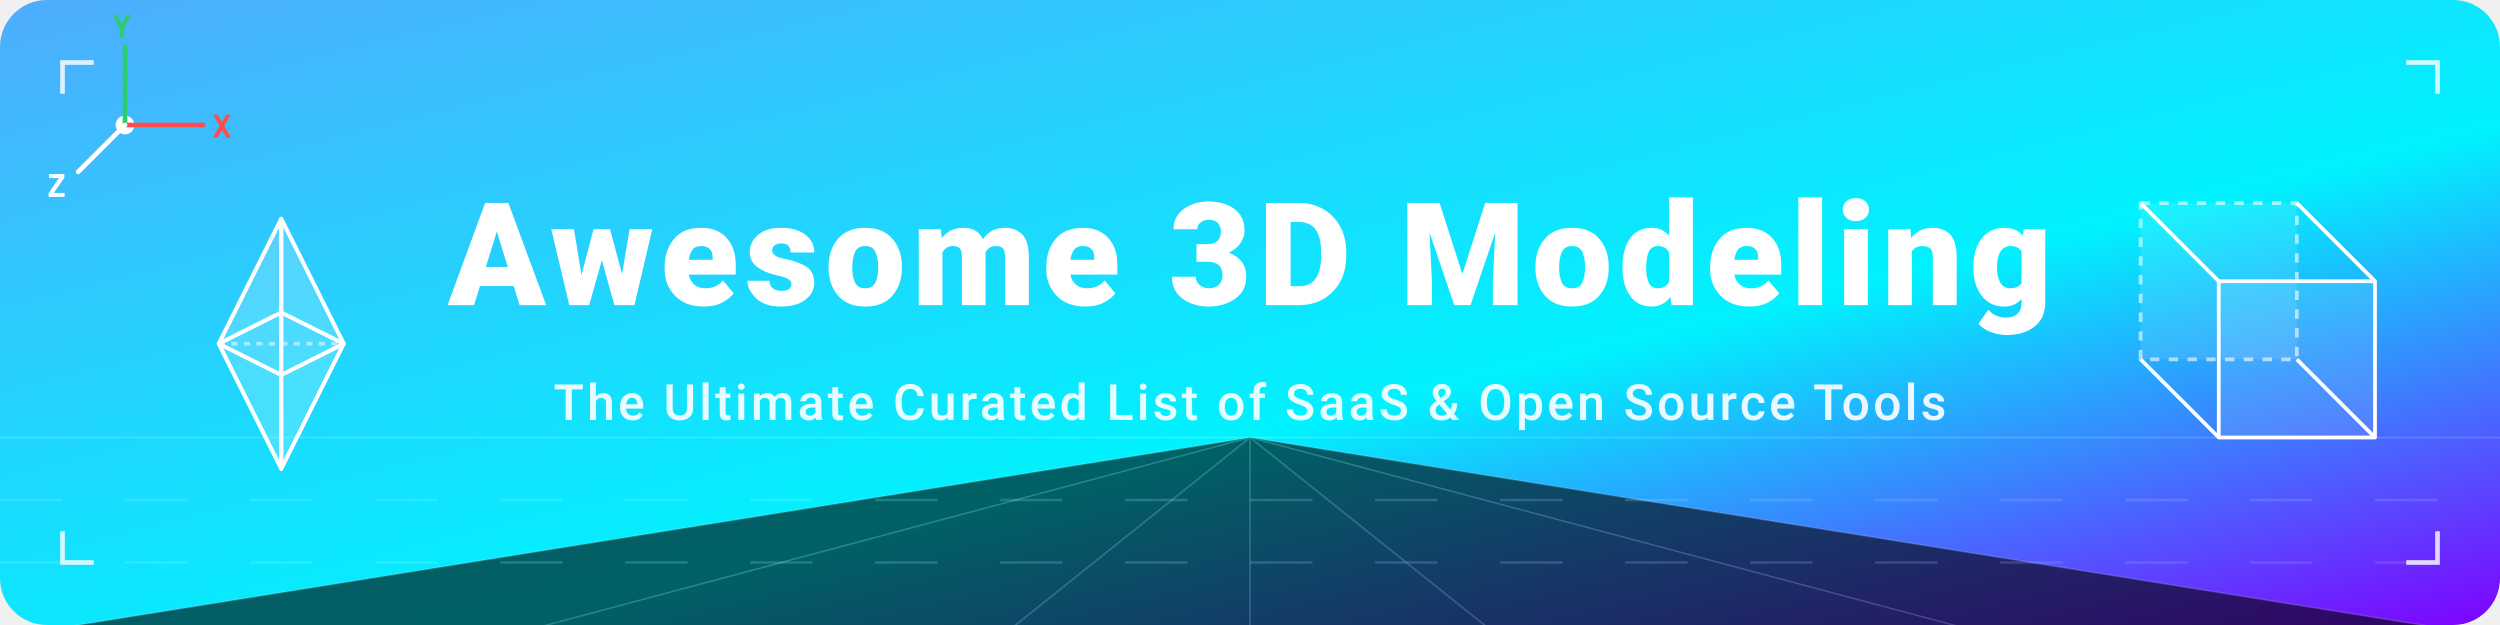
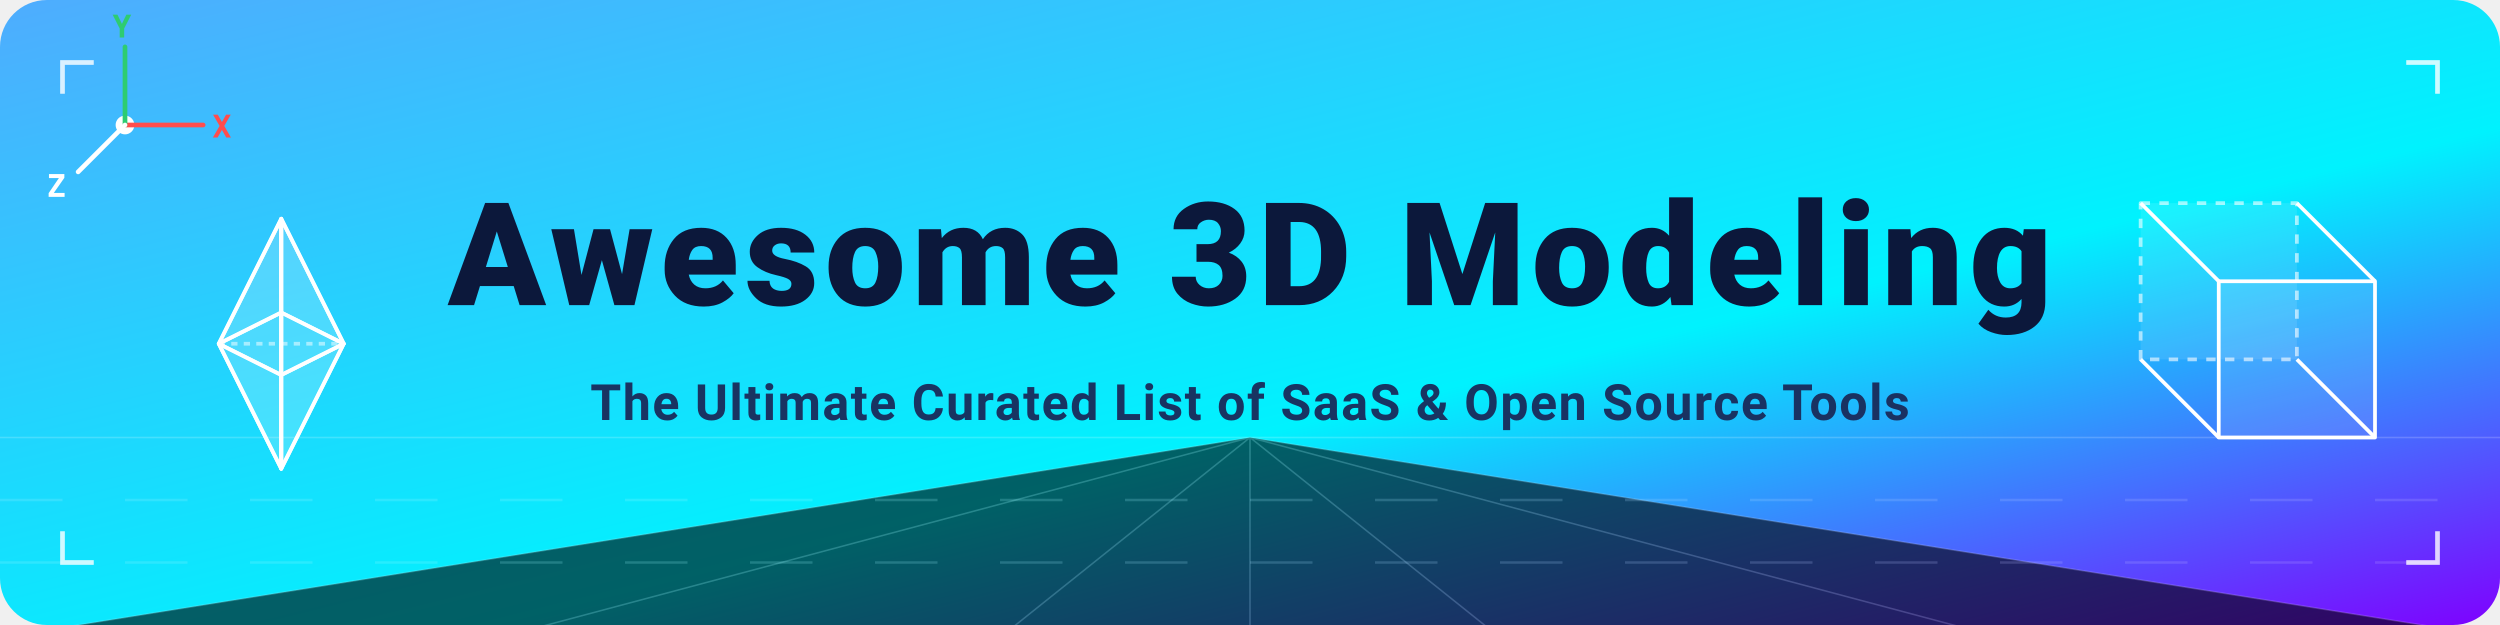
<svg xmlns="http://www.w3.org/2000/svg" width="800" height="200" viewBox="0 0 800 200">
  <defs>
    <linearGradient id="bgGrad" x1="0%" y1="0%" x2="100%" y2="100%">
      <stop offset="0%" stop-color="#4facfe" />
      <stop offset="60%" stop-color="#00f2fe" />
      <stop offset="100%" stop-color="#7f00ff" />
    </linearGradient>
    <radialGradient id="gridMask" cx="50%" cy="50%" r="50%">
      <stop offset="0%" stop-color="white" stop-opacity="0.8" />
      <stop offset="80%" stop-color="white" stop-opacity="0.3" />
      <stop offset="100%" stop-color="white" stop-opacity="0" />
    </radialGradient>
  </defs>
  <style>
    /* CSS Styles &amp; Animations */
    @keyframes gridScroll {
      0% {
        stroke-dashoffset: 0;
      }
      100% {
        stroke-dashoffset: -40;
      }
    }

    @keyframes pulseGlow {
      0%, 100% {
-         opacity: 0.9;
        filter: drop-shadow(0 2px 4px rgba(0, 0, 0, 0.15));
      }
      50% {
-         opacity: 1;
-         filter: drop-shadow(0 4px 12px rgba(255, 255, 255, 0.8));
+         filter: drop-shadow(0 4px 10px rgba(127, 0, 255, 0.35));
      }
    }

    @keyframes floatCube {
      0% {
        transform: translateY(0px) rotate(15deg) rotateX(20deg) rotateY(20deg);
      }
      50% {
        transform: translateY(-8px) rotate(195deg) rotateX(45deg) rotateY(-30deg);
      }
      100% {
        transform: translateY(0px) rotate(375deg) rotateX(20deg) rotateY(20deg);
      }
    }

    @keyframes floatOcta {
      0% {
        transform: translateY(0px) rotate(-10deg) rotateX(-15deg) rotateY(45deg);
      }
      50% {
        transform: translateY(10px) rotate(-190deg) rotateX(30deg) rotateY(225deg);
      }
      100% {
        transform: translateY(0px) rotate(-370deg) rotateX(-15deg) rotateY(45deg);
      }
    }

    /* Target Styles */
    .bg-rect {
      fill: url(#bgGrad);
    }

    .moving-grid {
      stroke: #ffffff;
      stroke-width: 0.8;
      stroke-opacity: 0.2;
      stroke-dasharray: 20 20;
      animation: gridScroll 1.5s linear infinite;
    }

    .title-text {
      font-family: 'Segoe UI', -apple-system, BlinkMacSystemFont, Roboto, sans-serif;
      font-size: 46px;
      font-weight: 900;
-       fill: #ffffff;
+       fill: #0c183b; /* Highly readable deep indigo */
      letter-spacing: 2px;
      animation: pulseGlow 3s ease-in-out infinite;
    }

    .subtitle-text {
      font-family: 'Segoe UI', -apple-system, BlinkMacSystemFont, Roboto, sans-serif;
      font-size: 16px;
-       font-weight: 500;
-       fill: #ffffff;
-       fill-opacity: 0.9;
-       letter-spacing: 1px;
+       font-weight: 600;
+       fill: #1a2c5b; /* Darker slate for perfect contrast */
+       fill-opacity: 0.95;
+       letter-spacing: 0.5px;
    }

    /* 3D Shapes Styling */
    .wireframe-cube {
      transform-origin: 710px 90px;
      animation: floatCube 5s linear infinite;
      stroke: #ffffff;
      stroke-width: 1.2;
      fill: #ffffff;
      fill-opacity: 0.1;
      stroke-linejoin: round;
    }

    .wireframe-octa {
      transform-origin: 90px 110px;
      animation: floatOcta 6s linear infinite;
      stroke: #ffffff;
      stroke-width: 1.2;
      fill: #ffffff;
      fill-opacity: 0.1;
      stroke-linejoin: round;
    }

    .axis-line {
      stroke-width: 1.5;
      stroke-linecap: round;
    }

    .axis-text {
      font-family: monospace;
      font-size: 10px;
      font-weight: bold;
    }
  </style>
  <rect class="bg-rect" width="800" height="200" rx="15" />
  <g opacity="0.6">
    <line x1="0" y1="140" x2="800" y2="140" stroke="#ffffff" stroke-width="0.5" stroke-opacity="0.3" />
    <path d="M -100,220 L 400,140 L 900,220 M 100,220 L 400,140 L 700,220 M 300,220 L 400,140 L 500,220 M 400,220 L 400,140" stroke="#ffffff" stroke-width="0.5" stroke-opacity="0.25" />
    <line x1="0" y1="160" x2="800" y2="160" class="moving-grid" />
    <line x1="0" y1="180" x2="800" y2="180" class="moving-grid" style="animation-duration: 1s;" />
  </g>
  <g class="wireframe-octa">
    <polygon points="90,70 70,110 90,120" />
    <polygon points="90,70 90,120 110,110" />
    <polygon points="90,70 110,110 90,100" />
    <polygon points="90,70 90,100 70,110" />
    <polygon points="90,150 70,110 90,120" />
    <polygon points="90,150 90,120 110,110" />
    <polygon points="90,150 110,110 90,100" />
    <polygon points="90,150 90,100 70,110" />
    <line x1="70" y1="110" x2="110" y2="110" stroke-dasharray="2 2" stroke-opacity="0.5" />
  </g>
  <g transform="translate(40, 40)">
    <circle cx="0" cy="0" r="3" fill="#ffffff" />
    <line x1="0" y1="0" x2="25" y2="0" class="axis-line" stroke="#ff4d4d" />
    <text x="28" y="4" class="axis-text" fill="#ff4d4d">X</text>
    <line x1="0" y1="0" x2="0" y2="-25" class="axis-line" stroke="#2ecc71" />
    <text x="-4" y="-28" class="axis-text" fill="#2ecc71">Y</text>
    <line x1="0" y1="0" x2="-15" y2="15" class="axis-line" stroke="#ffffff" />
    <text x="-25" y="23" class="axis-text" fill="#ffffff">Z</text>
  </g>
  <g>
    <text x="50%" y="85" dominant-baseline="middle" text-anchor="middle" class="title-text">
      Awesome 3D Modeling
    </text>
    <text x="50%" y="130" dominant-baseline="middle" text-anchor="middle" class="subtitle-text">
      The Ultimate Curated List of SaaS &amp; Open Source Tools
    </text>
  </g>
  <g class="wireframe-cube">
    <rect x="685" y="65" width="50" height="50" stroke-dasharray="3 3" stroke-opacity="0.6" />
    <line x1="685" y1="65" x2="710" y2="90" />
    <line x1="735" y1="65" x2="760" y2="90" />
    <line x1="685" y1="115" x2="710" y2="140" />
    <line x1="735" y1="115" x2="760" y2="140" />
    <rect x="710" y="90" width="50" height="50" />
  </g>
  <path d="M 20,30 L 20,20 L 30,20" stroke="#ffffff" stroke-width="1.5" fill="none" opacity="0.8" />
  <path d="M 780,30 L 780,20 L 770,20" stroke="#ffffff" stroke-width="1.5" fill="none" opacity="0.8" />
  <path d="M 20,170 L 20,180 L 30,180" stroke="#ffffff" stroke-width="1.5" fill="none" opacity="0.8" />
  <path d="M 780,170 L 780,180 L 770,180" stroke="#ffffff" stroke-width="1.5" fill="none" opacity="0.8" />
</svg>
